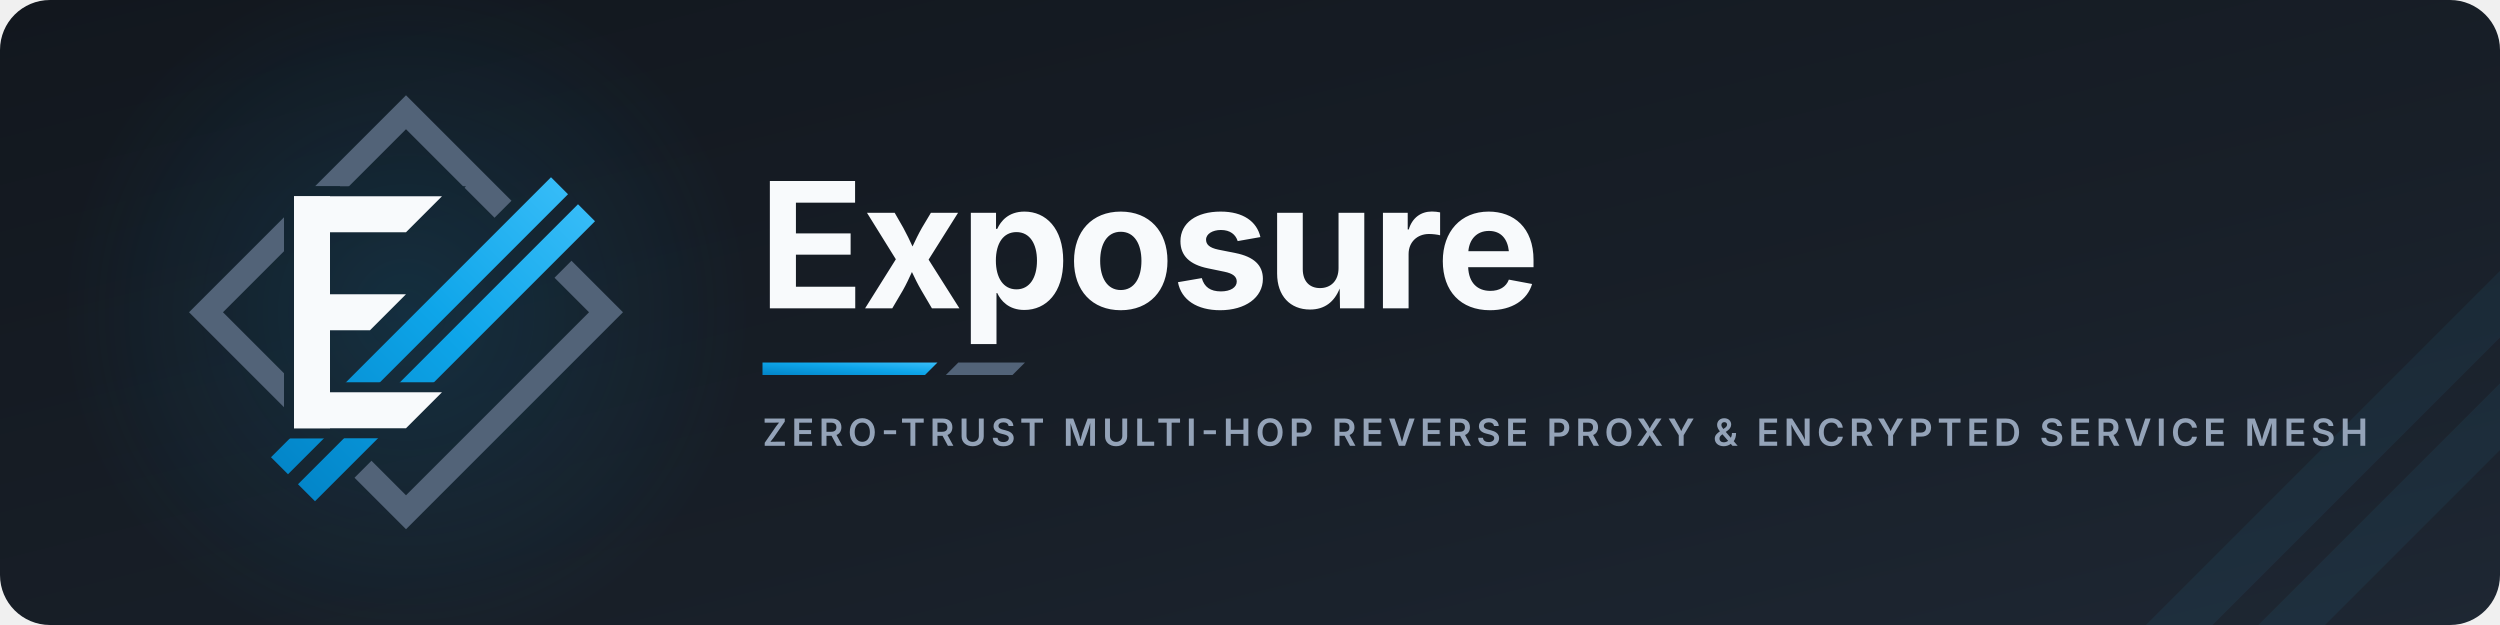
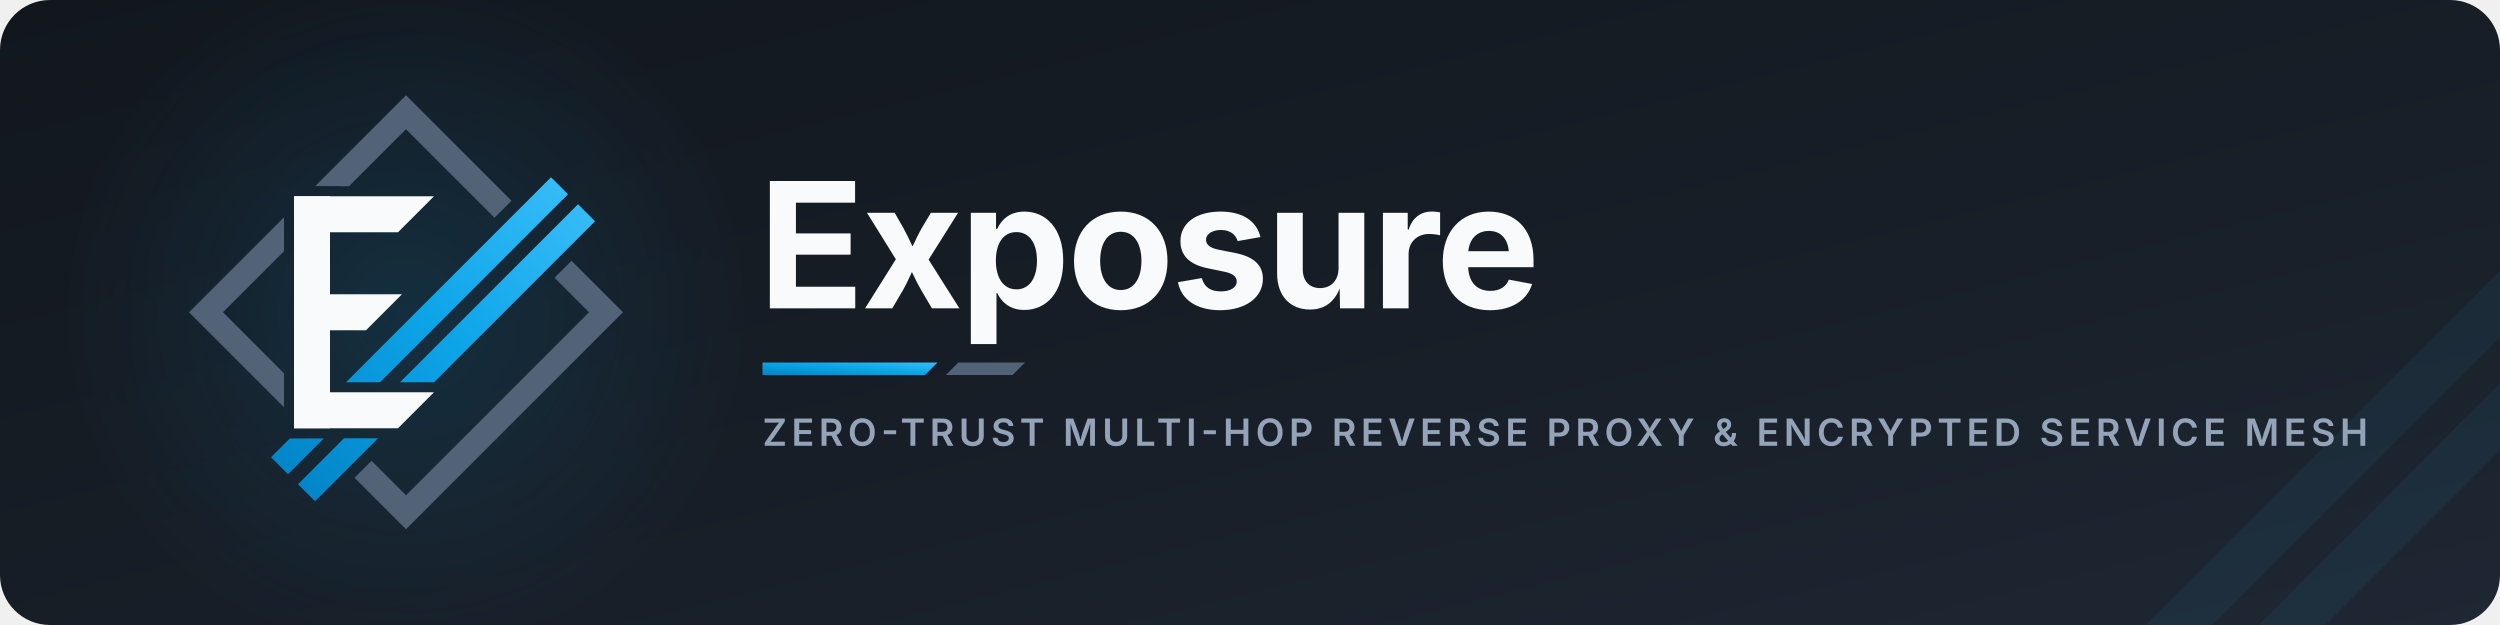
<svg xmlns="http://www.w3.org/2000/svg" viewBox="0 0 1200 300" width="1200" height="300" role="img" aria-label="Exposure Banner">
  <defs>
    <linearGradient id="banner-bg" x1="0%" y1="0%" x2="100%" y2="100%">
      <stop offset="0%" stop-color="#12171e" />
      <stop offset="60%" stop-color="#181f28" />
      <stop offset="100%" stop-color="#1e2733" />
    </linearGradient>
    <linearGradient id="banner-cyan" x1="0%" y1="100%" x2="100%" y2="0%">
      <stop offset="0%" stop-color="#0284c7" />
      <stop offset="55%" stop-color="#0ea5e9" />
      <stop offset="100%" stop-color="#38bdf8" />
    </linearGradient>
    <radialGradient id="logo-glow" cx="50%" cy="50%" r="50%">
      <stop offset="0%" stop-color="#0ea5e9" stop-opacity="0.14" />
      <stop offset="100%" stop-color="#0ea5e9" stop-opacity="0" />
    </radialGradient>
    <mask id="cut-by-e-banner">
      <rect width="512" height="512" fill="white" />
      <rect x="134" y="130" width="56" height="252" fill="black" />
-       <polygon points="134,130 316,130 260,186 134,186" fill="black" />
-       <polygon points="134,228 280,228 224,284 134,284" fill="black" />
-       <polygon points="134,326 316,326 260,382 134,382" fill="black" />
+       <polygon points="134,130 308,130 252,186 134,186" fill="black" />
+       <polygon points="134,228 276,228 220,284 134,284" fill="black" />
+       <polygon points="134,326 308,326 252,382 134,382" fill="black" />
    </mask>
    <mask id="cut-for-frame-banner">
      <rect width="512" height="512" fill="white" />
      <polygon points="93,413 413,93 473,153 153,473" fill="black" />
      <rect x="134" y="130" width="56" height="252" fill="black" />
-       <polygon points="134,130 316,130 260,186 134,186" fill="black" />
-       <polygon points="134,228 280,228 224,284 134,284" fill="black" />
-       <polygon points="134,326 316,326 260,382 134,382" fill="black" />
+       <polygon points="134,130 308,130 252,186 134,186" fill="black" />
+       <polygon points="134,228 276,228 220,284 134,284" fill="black" />
+       <polygon points="134,326 308,326 252,382 134,382" fill="black" />
    </mask>
  </defs>
  <rect width="1200" height="300" rx="24" fill="url(#banner-bg)" />
  <circle cx="195" cy="150" r="165" fill="url(#logo-glow)" />
  <g opacity="0.06" fill="#38bdf8">
    <polygon points="1030,300 1200,130 1200,162 1062,300" />
    <polygon points="1084,300 1200,184 1200,216 1116,300" />
  </g>
  <g transform="translate(72, 27) scale(0.48)">
    <g mask="url(#cut-for-frame-banner)">
      <polygon points="256,56 456,256 256,456 56,256" fill="none" stroke="#526378" stroke-width="24" stroke-linejoin="miter" />
    </g>
    <g mask="url(#cut-by-e-banner)" fill="url(#banner-cyan)">
      <polygon points="121,401 401,121 418,138 138,418" />
      <polygon points="148,428 428,148 445,165 165,445" />
    </g>
    <g fill="#f8fafc">
      <rect x="144" y="140" width="36" height="232" />
-       <polygon points="144,140 292,140 256,176 144,176" />
-       <polygon points="144,238 256,238 220,274 144,274" />
-       <polygon points="144,336 292,336 256,372 144,372" />
+       <polygon points="144,140 284,140 248,176 144,176" />
+       <polygon points="144,238 252,238 216,274 144,274" />
+       <polygon points="144,336 284,336 248,372 144,372" />
    </g>
  </g>
  <g transform="translate(364, 0)">
    <text x="0" y="148" fill="#f8fafc" font-family="Inter, -apple-system, BlinkMacSystemFont, 'Segoe UI', Roboto, Helvetica, Arial, sans-serif" font-size="84" font-weight="700" letter-spacing="-1.5">Exposure</text>
    <polygon points="2,174 86,174 80,180 2,180" fill="url(#banner-cyan)" />
    <polygon points="96,174 128,174 122,180 90,180" fill="#526378" />
    <text x="2" y="214" fill="#94a3b8" font-family="Inter, -apple-system, BlinkMacSystemFont, 'Segoe UI', Roboto, Helvetica, Arial, sans-serif" font-size="18" font-weight="600" letter-spacing="2.2">ZERO-TRUST MULTI-HOP REVERSE PROXY &amp; ENCRYPTED SERVICE MESH</text>
  </g>
</svg>
